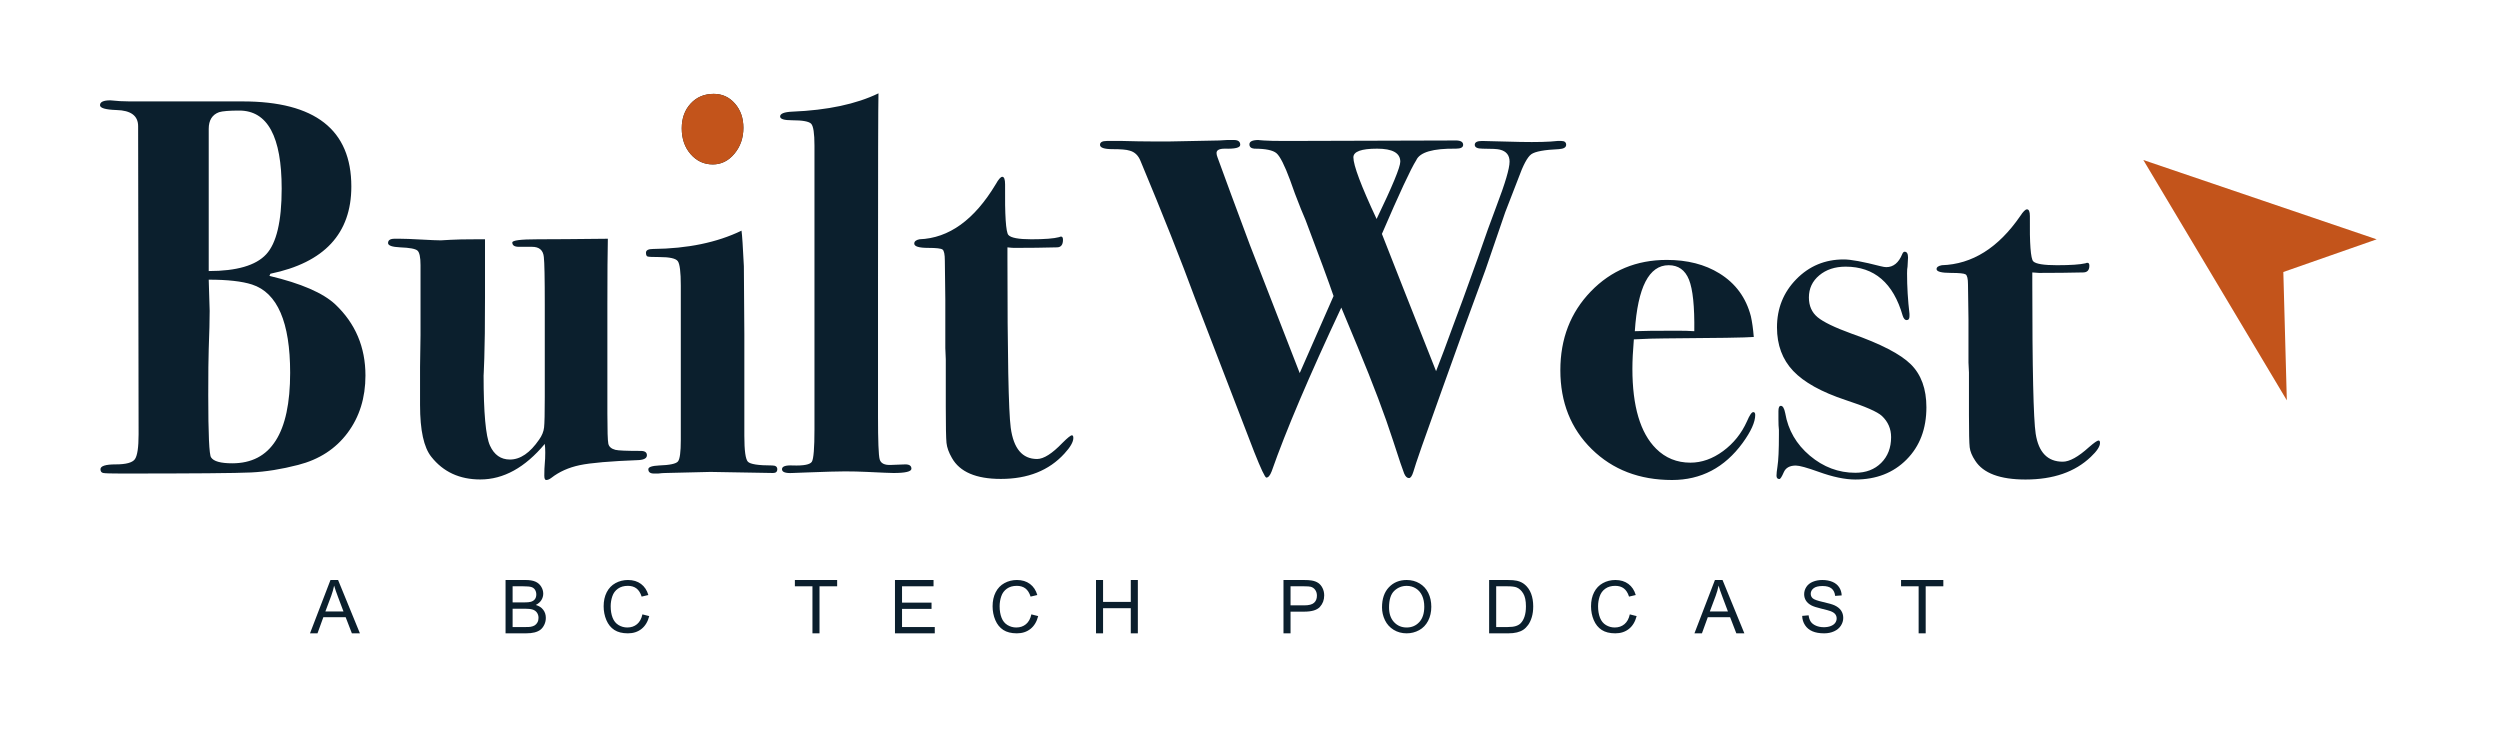
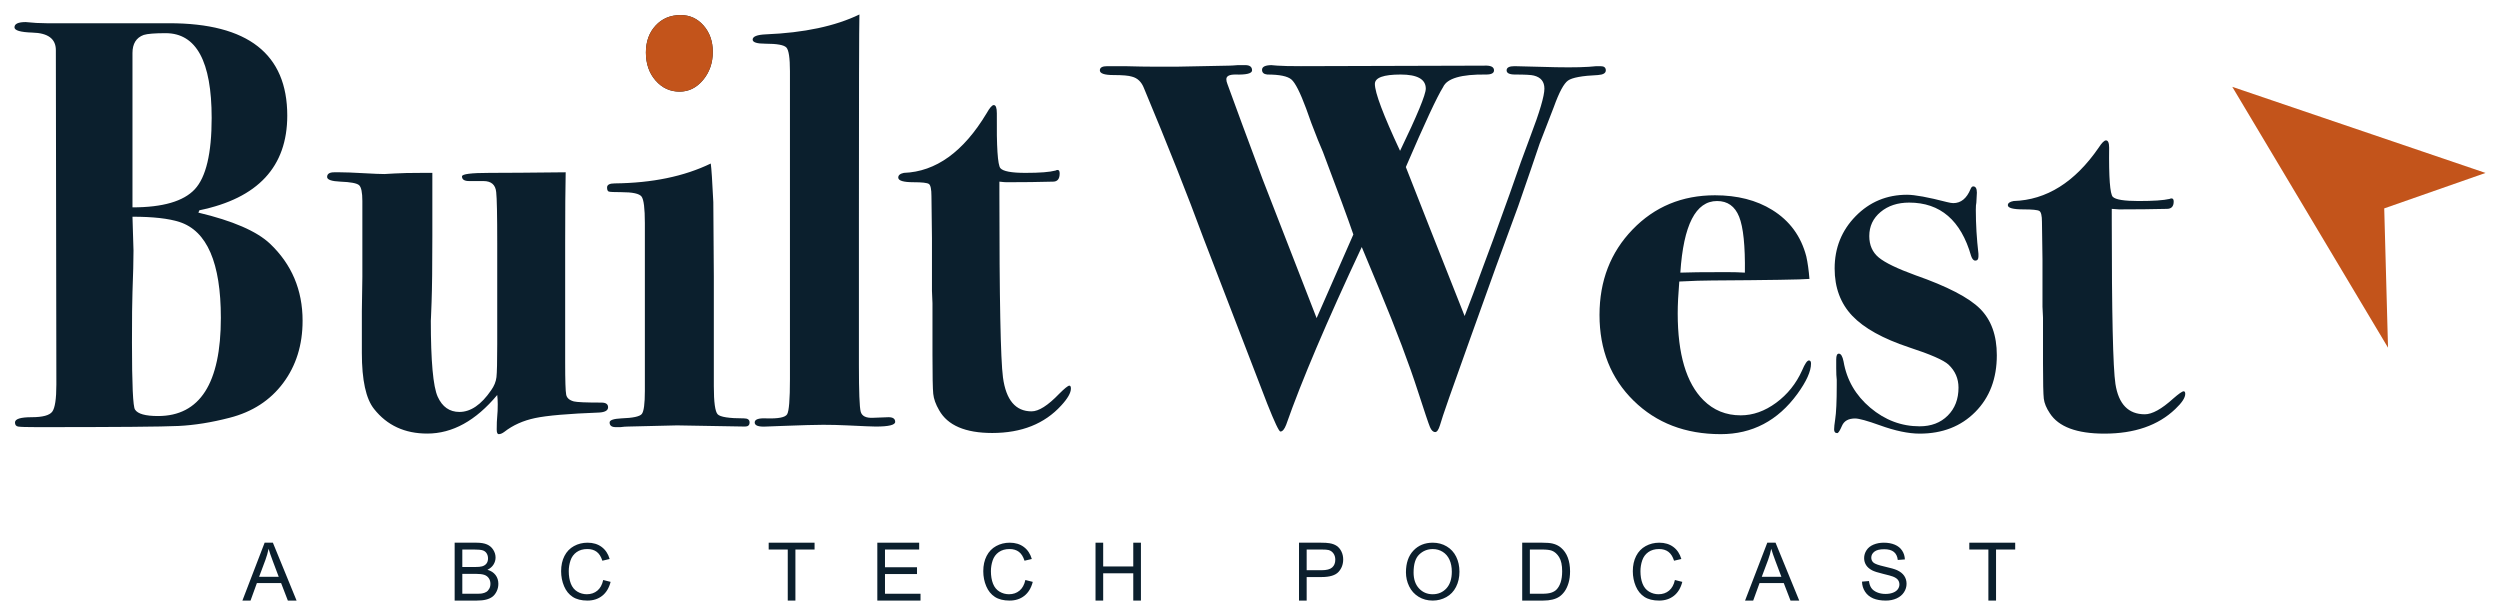
- <svg xmlns="http://www.w3.org/2000/svg" width="750" height="220" viewBox="0 0 750 220" role="img">
+ <svg xmlns="http://www.w3.org/2000/svg" width="691" height="170" viewBox="26 24 691 170" role="img">
  <path fill="#0B1F2D" transform="translate(30 28) scale(0.1411992 0.1615599)" d="M564.000 524.000Q564.000 586.000 526.000 630.500Q488.000 675.000 421.000 690.000Q368.000 702.000 321.000 704.000Q274.000 706.000 45.000 706.000Q13.000 706.000 7.000 705.000Q1.000 704.000 1.000 698.000Q1.000 689.000 33.500 689.000Q66.000 689.000 74.000 679.500Q82.000 670.000 82.000 633.000L81.000 61.000Q81.000 32.000 35.000 31.000Q0.000 30.000 0.000 22.000Q0.000 13.000 22.000 13.000Q43.000 15.000 63.000 15.000L303.000 15.000Q534.000 15.000 534.000 173.000Q534.000 304.000 362.000 335.000L360.000 339.000Q461.000 360.000 500.000 392.000Q564.000 445.000 564.000 524.000ZM386.000 177.000Q386.000 32.000 296.000 32.000Q264.000 32.000 253.000 35.000Q231.000 42.000 231.000 66.000L231.000 330.000Q320.000 330.000 353.000 299.000Q386.000 268.000 386.000 177.000ZM404.000 519.000Q404.000 378.000 323.000 355.000Q291.000 346.000 231.000 346.000L233.000 404.000Q233.000 429.000 231.000 475.000Q230.000 498.000 230.000 561.000Q230.000 669.000 236.000 676.000Q244.000 687.000 281.000 687.000Q404.000 687.000 404.000 519.000ZM1162.000 672.000Q1162.000 680.000 1145.000 681.000Q1054.000 684.000 1019.000 690.500Q984.000 697.000 959.000 714.000Q953.000 718.000 948.000 718.000Q944.000 718.000 944.000 710.000Q944.000 696.000 945.000 687.500Q946.000 679.000 946.000 667.000Q946.000 658.000 945.000 651.000Q882.000 717.000 808.000 717.000Q742.000 717.000 704.000 675.000Q680.000 649.000 680.000 579.000L680.000 508.000Q680.000 496.000 681.000 449.000Q681.000 402.000 681.000 319.000Q681.000 297.000 674.500 292.000Q668.000 287.000 638.000 286.000Q612.000 285.000 612.000 278.000Q612.000 270.000 626.000 270.000L637.000 270.000Q652.000 270.000 682.500 271.500Q713.000 273.000 724.000 273.000Q726.000 273.000 744.500 272.000Q763.000 271.000 799.000 271.000L818.000 271.000L818.000 379.000Q818.000 456.000 816.500 492.000Q815.000 528.000 815.000 523.000Q815.000 628.000 828.500 654.000Q842.000 680.000 871.000 680.000Q904.000 680.000 933.000 643.000Q942.000 632.000 943.500 620.500Q945.000 609.000 945.000 564.000L945.000 392.000Q945.000 319.000 943.000 304.000Q941.000 285.000 918.000 285.000L890.000 285.000Q876.000 285.000 876.000 277.000Q876.000 271.000 930.000 271.000Q977.000 271.000 1079.000 270.000Q1078.000 308.000 1078.000 392.000L1078.000 595.000Q1078.000 642.000 1080.000 650.500Q1082.000 659.000 1095.000 662.000Q1104.000 664.000 1149.000 664.000Q1162.000 664.000 1162.000 672.000ZM1367.000 64.000Q1367.000 92.000 1348.000 112.000Q1329.000 132.000 1302.000 132.000Q1274.000 132.000 1255.000 113.000Q1236.000 94.000 1236.000 65.000Q1236.000 37.000 1255.000 19.000Q1274.000 1.000 1304.000 1.000Q1331.000 1.000 1349.000 19.000Q1367.000 37.000 1367.000 64.000ZM1439.000 698.000Q1439.000 705.000 1430.000 705.000L1297.000 703.000L1201.000 705.000Q1195.000 705.000 1186.000 706.000Q1178.000 706.000 1177.000 706.000Q1165.000 706.000 1165.000 698.000Q1165.000 692.000 1188.000 691.000Q1222.000 690.000 1228.000 683.500Q1234.000 677.000 1234.000 644.000L1234.000 357.000Q1234.000 319.000 1227.500 311.500Q1221.000 304.000 1188.000 304.000Q1167.000 304.000 1163.500 303.000Q1160.000 302.000 1160.000 296.000Q1160.000 289.000 1175.000 289.000Q1285.000 288.000 1363.000 255.000Q1365.000 267.000 1368.000 321.000L1369.000 448.000L1369.000 636.000Q1369.000 677.000 1376.500 684.000Q1384.000 691.000 1428.000 691.000Q1439.000 691.000 1439.000 698.000ZM1724.000 697.000Q1724.000 705.000 1686.000 705.000Q1677.000 705.000 1630.000 703.000Q1606.000 702.000 1583.000 702.000Q1561.000 702.000 1501.000 704.000L1471.000 705.000Q1449.000 706.000 1449.000 698.000Q1449.000 690.000 1472.000 691.000Q1507.000 692.000 1512.500 684.000Q1518.000 676.000 1518.000 624.000L1518.000 97.000Q1518.000 63.000 1511.000 56.500Q1504.000 50.000 1470.000 50.000Q1445.000 50.000 1445.000 43.000Q1445.000 35.000 1471.000 34.000Q1583.000 30.000 1654.000 0.000Q1653.000 30.000 1653.000 351.000L1653.000 600.000Q1653.000 668.000 1656.500 679.500Q1660.000 691.000 1681.000 690.000L1711.000 689.000Q1724.000 689.000 1724.000 697.000ZM2068.000 640.000Q2068.000 651.000 2049.000 669.000Q2000.000 716.000 1914.000 716.000Q1835.000 716.000 1810.000 677.000Q1800.000 662.000 1798.500 649.000Q1797.000 636.000 1797.000 582.000L1797.000 534.000Q1797.000 515.000 1797.000 494.000Q1796.000 473.000 1796.000 473.000L1796.000 383.000L1795.000 311.000Q1795.000 293.000 1790.000 290.000Q1785.000 287.000 1760.000 287.000Q1730.000 287.000 1730.000 279.000Q1730.000 273.000 1741.000 271.000Q1835.000 268.000 1903.000 169.000Q1912.000 155.000 1917.000 155.000Q1923.000 155.000 1923.000 169.000Q1922.000 255.000 1930.000 263.000Q1938.000 271.000 1979.000 271.000Q2021.000 271.000 2038.000 267.000Q2040.000 266.000 2042.000 266.000Q2046.000 266.000 2046.000 272.000Q2046.000 286.000 2033.000 286.000Q1992.000 287.000 1942.000 287.000Q1938.000 287.000 1928.000 286.000L1928.000 307.000Q1928.000 575.000 1935.000 621.000Q1944.000 679.000 1991.000 679.000Q2012.000 679.000 2045.000 649.000Q2061.000 635.000 2065.000 635.000Q2068.000 635.000 2068.000 640.000Z" />
  <path fill="#0B1F2D" transform="translate(330 42) scale(0.1450677 0.1444759)" d="M964.000 10.000Q964.000 18.000 949.000 19.000Q904.000 21.000 892.000 29.500Q880.000 38.000 865.000 80.000Q856.000 103.000 838.000 150.000Q825.000 189.000 797.000 270.000Q783.000 308.000 755.000 385.000L706.000 522.000Q654.000 667.000 648.000 689.000Q644.000 702.000 639.000 702.000Q633.000 702.000 629.000 692.500Q625.000 683.000 606.000 624.000Q581.000 546.000 533.000 430.000L499.000 348.000Q399.000 562.000 355.000 688.000Q350.000 701.000 344.000 701.000Q340.000 701.000 319.000 648.000L197.000 330.000Q153.000 210.000 84.000 44.000Q77.000 26.000 61.000 22.000Q52.000 19.000 26.000 19.000Q0.000 19.000 0.000 10.000Q0.000 2.000 14.000 2.000Q13.000 2.000 47.000 2.000Q82.000 3.000 107.000 3.000L145.000 3.000L246.000 1.000Q251.000 1.000 263.000 0.000Q273.000 0.000 277.000 0.000Q290.000 0.000 290.000 10.000Q290.000 19.000 258.000 18.000Q241.000 18.000 241.000 27.000Q241.000 31.000 243.000 36.000Q265.000 97.000 310.000 218.000L413.000 484.000L483.000 324.000Q468.000 280.000 425.000 166.000Q417.000 148.000 403.000 111.000Q400.000 102.000 393.000 83.000Q376.000 37.000 365.000 27.500Q354.000 18.000 319.000 18.000Q309.000 17.000 309.000 9.000Q309.000 0.000 328.000 0.000Q325.000 0.000 338.500 1.000Q352.000 2.000 383.000 2.000L732.000 1.000Q751.000 0.000 751.000 10.000Q751.000 18.000 736.000 18.000Q665.000 17.000 654.000 42.000Q637.000 69.000 583.000 195.000Q618.000 285.000 695.000 480.000Q711.000 439.000 729.000 389.000Q745.000 347.000 781.000 246.000Q804.000 179.000 820.000 137.000Q847.000 66.000 847.000 45.000Q847.000 25.000 827.000 20.000Q820.000 18.000 791.000 18.000Q775.000 18.000 775.000 10.000Q775.000 2.000 790.000 2.000L869.000 4.000Q920.000 5.000 946.000 2.000L954.000 2.000Q964.000 2.000 964.000 10.000ZM621.000 45.000Q621.000 18.000 573.000 18.000Q524.000 18.000 524.000 36.000Q524.000 61.000 572.000 164.000Q621.000 62.000 621.000 45.000ZM1355.000 571.000Q1355.000 593.000 1329.000 629.000Q1273.000 706.000 1183.000 706.000Q1082.000 706.000 1017.000 642.000Q952.000 578.000 952.000 478.000Q952.000 380.000 1015.000 314.500Q1078.000 249.000 1172.000 249.000Q1236.000 249.000 1281.000 277.000Q1331.000 308.000 1346.000 366.000Q1350.000 384.000 1352.000 409.000Q1329.000 411.000 1167.000 412.000Q1142.000 412.000 1104.000 414.000Q1101.000 450.000 1101.000 475.000Q1101.000 592.000 1150.000 641.000Q1179.000 670.000 1221.000 670.000Q1256.000 670.000 1288.500 646.000Q1321.000 622.000 1338.000 584.000Q1346.000 565.000 1351.000 565.000Q1355.000 565.000 1355.000 571.000ZM1229.000 397.000Q1230.000 320.000 1218.000 290.000Q1206.000 260.000 1176.000 260.000Q1115.000 260.000 1106.000 397.000Q1127.000 396.000 1194.000 396.000Q1214.000 396.000 1229.000 397.000ZM1709.000 555.000Q1709.000 622.000 1668.000 663.500Q1627.000 705.000 1562.000 705.000Q1530.000 705.000 1486.000 689.000Q1450.000 676.000 1439.000 676.000Q1420.000 676.000 1414.000 690.000Q1408.000 704.000 1405.000 704.000Q1399.000 704.000 1399.000 697.000Q1399.000 691.000 1401.000 678.000Q1404.000 659.000 1404.000 612.000Q1404.000 610.000 1404.000 602.000Q1403.000 594.000 1403.000 580.000L1403.000 563.000Q1403.000 552.000 1408.000 552.000Q1414.000 552.000 1417.000 567.000Q1426.000 620.000 1468.000 655.500Q1510.000 691.000 1562.000 691.000Q1595.000 691.000 1615.500 670.500Q1636.000 650.000 1636.000 617.000Q1636.000 591.000 1617.000 573.000Q1603.000 560.000 1542.000 540.000Q1467.000 515.000 1433.500 479.500Q1400.000 444.000 1400.000 389.000Q1400.000 330.000 1440.000 289.000Q1480.000 248.000 1538.000 248.000Q1560.000 248.000 1614.000 262.000Q1622.000 264.000 1626.000 264.000Q1648.000 264.000 1659.000 237.000Q1661.000 232.000 1664.000 232.000Q1671.000 232.000 1671.000 244.000Q1671.000 244.000 1670.000 263.000Q1669.000 267.000 1669.000 277.000Q1669.000 318.000 1674.000 361.000L1674.000 366.000Q1674.000 374.000 1668.000 374.000Q1663.000 374.000 1660.000 365.000Q1631.000 263.000 1542.000 263.000Q1509.000 263.000 1487.500 281.000Q1466.000 299.000 1466.000 327.000Q1466.000 353.000 1484.000 368.000Q1502.000 383.000 1554.000 402.000Q1645.000 434.000 1677.000 466.000Q1709.000 498.000 1709.000 555.000ZM2068.000 629.000Q2068.000 640.000 2049.000 658.000Q2000.000 705.000 1914.000 705.000Q1835.000 705.000 1810.000 666.000Q1800.000 651.000 1798.500 638.000Q1797.000 625.000 1797.000 571.000L1797.000 523.000Q1797.000 504.000 1797.000 483.000Q1796.000 462.000 1796.000 462.000L1796.000 372.000L1795.000 300.000Q1795.000 282.000 1790.000 279.000Q1785.000 276.000 1760.000 276.000Q1730.000 276.000 1730.000 268.000Q1730.000 262.000 1741.000 260.000Q1835.000 257.000 1903.000 158.000Q1912.000 144.000 1917.000 144.000Q1923.000 144.000 1923.000 158.000Q1922.000 244.000 1930.000 252.000Q1938.000 260.000 1979.000 260.000Q2021.000 260.000 2038.000 256.000Q2040.000 255.000 2042.000 255.000Q2046.000 255.000 2046.000 261.000Q2046.000 275.000 2033.000 275.000Q1992.000 276.000 1942.000 276.000Q1938.000 276.000 1928.000 275.000L1928.000 296.000Q1928.000 564.000 1935.000 610.000Q1944.000 668.000 1991.000 668.000Q2012.000 668.000 2045.000 638.000Q2061.000 624.000 2065.000 624.000Q2068.000 624.000 2068.000 629.000Z" />
  <path fill="#C3541B" d="M643 48l70 23.8l-28.0 9.8l1.05 38.5Z" />
  <g transform="translate(-12 0)">
    <path id="orange-i-dot" fill="#C3541B" d="M235.019 38.34Q235.019 42.864 232.337 46.095Q229.654 49.326 225.841 49.326Q221.888 49.326 219.205 46.256Q216.522 43.187 216.522 38.501Q216.522 33.978 219.205 31.07Q221.888 28.162 226.124 28.162Q229.936 28.162 232.478 31.07Q235.019 33.978 235.019 38.34Z" />
  </g>
  <path fill="#0B1F2D" transform="translate(93 174) scale(0.02235198 0.02235198)" d="M0.000 715.820L274.902 0.000L376.953 0.000L669.922 715.820L562.012 715.820L478.516 499.023L179.199 499.023L100.586 715.820ZM206.543 421.875L449.219 421.875L374.512 223.633Q340.332 133.301 323.730 75.195Q310.059 144.043 285.156 211.914Z" />
  <path fill="#0B1F2D" transform="translate(151.6661 174) scale(0.02235198 0.02235198)" d="M0.000 715.820L0.000 0.000L268.555 0.000Q350.586 0.000 400.146 21.729Q449.707 43.457 477.783 88.623Q505.859 133.789 505.859 183.105Q505.859 229.004 480.957 269.531Q456.055 310.059 405.762 334.961Q470.703 354.004 505.615 399.902Q540.527 445.801 540.527 508.301Q540.527 558.594 519.287 601.807Q498.047 645.020 466.797 668.457Q435.547 691.895 388.428 703.857Q341.309 715.820 272.949 715.820ZM94.727 300.781L249.512 300.781Q312.500 300.781 339.844 292.480Q375.977 281.738 394.287 256.836Q412.598 231.934 412.598 194.336Q412.598 158.691 395.508 131.592Q378.418 104.492 346.680 94.482Q314.941 84.473 237.793 84.473L94.727 84.473ZM94.727 631.348L272.949 631.348Q318.848 631.348 337.402 627.930Q370.117 622.070 392.090 608.398Q414.062 594.727 428.223 568.604Q442.383 542.480 442.383 508.301Q442.383 468.262 421.875 438.721Q401.367 409.180 364.990 397.217Q328.613 385.254 260.254 385.254L94.727 385.254Z" />
  <path fill="#0B1F2D" transform="translate(181.0939 174) scale(0.02161478 0.02161478)" d="M538.086 477.051L632.812 500.977Q603.027 617.676 525.635 678.955Q448.242 740.234 336.426 740.234Q220.703 740.234 148.193 693.115Q75.684 645.996 37.842 556.641Q0.000 467.285 0.000 364.746Q0.000 252.930 42.725 169.678Q85.449 86.426 164.307 43.213Q243.164 0.000 337.891 0.000Q445.312 0.000 518.555 54.688Q591.797 109.375 620.605 208.496L527.344 230.469Q502.441 152.344 455.078 116.699Q407.715 81.055 335.938 81.055Q253.418 81.055 197.998 120.605Q142.578 160.156 120.117 226.807Q97.656 293.457 97.656 364.258Q97.656 455.566 124.268 523.682Q150.879 591.797 207.031 625.488Q263.184 659.180 328.613 659.180Q408.203 659.180 463.379 613.281Q518.555 567.383 538.086 477.051Z" />
  <path fill="#0B1F2D" transform="translate(238.464 174) scale(0.02235198 0.02235198)" d="M235.840 715.820L235.840 84.473L0.000 84.473L0.000 0.000L567.383 0.000L567.383 84.473L330.566 84.473L330.566 715.820Z" />
  <path fill="#0B1F2D" transform="translate(268.4921 174) scale(0.02235198 0.02235198)" d="M0.000 715.820L0.000 0.000L517.578 0.000L517.578 84.473L94.727 84.473L94.727 303.711L490.723 303.711L490.723 387.695L94.727 387.695L94.727 631.348L534.180 631.348L534.180 715.820Z" />
  <path fill="#0B1F2D" transform="translate(297.7781 174) scale(0.02161478 0.02161478)" d="M538.086 477.051L632.812 500.977Q603.027 617.676 525.635 678.955Q448.242 740.234 336.426 740.234Q220.703 740.234 148.193 693.115Q75.684 645.996 37.842 556.641Q0.000 467.285 0.000 364.746Q0.000 252.930 42.725 169.678Q85.449 86.426 164.307 43.213Q243.164 0.000 337.891 0.000Q445.312 0.000 518.555 54.688Q591.797 109.375 620.605 208.496L527.344 230.469Q502.441 152.344 455.078 116.699Q407.715 81.055 335.938 81.055Q253.418 81.055 197.998 120.605Q142.578 160.156 120.117 226.807Q97.656 293.457 97.656 364.258Q97.656 455.566 124.268 523.682Q150.879 591.797 207.031 625.488Q263.184 659.180 328.613 659.180Q408.203 659.180 463.379 613.281Q518.555 567.383 538.086 477.051Z" />
  <path fill="#0B1F2D" transform="translate(328.8022 174) scale(0.02235198 0.02235198)" d="M0.000 715.820L0.000 0.000L94.727 0.000L94.727 293.945L466.797 293.945L466.797 0.000L561.523 0.000L561.523 715.820L466.797 715.820L466.797 378.418L94.727 378.418L94.727 715.820Z" />
  <path fill="#0B1F2D" transform="translate(385.0454 174) scale(0.02235198 0.02235198)" d="M0.000 715.820L0.000 0.000L270.020 0.000Q341.309 0.000 378.906 6.836Q431.641 15.625 467.285 40.283Q502.930 64.941 524.658 109.375Q546.387 153.809 546.387 207.031Q546.387 298.340 488.281 361.572Q430.176 424.805 278.320 424.805L94.727 424.805L94.727 715.820ZM94.727 340.332L279.785 340.332Q371.582 340.332 410.156 306.152Q448.730 271.973 448.730 209.961Q448.730 165.039 426.025 133.057Q403.320 101.074 366.211 90.820Q342.285 84.473 277.832 84.473L94.727 84.473Z" />
  <path fill="#0B1F2D" transform="translate(414.6042 174) scale(0.02160053 0.02160053)" d="M0.000 379.883Q0.000 201.660 95.703 100.830Q191.406 0.000 342.773 0.000Q441.895 0.000 521.484 47.363Q601.074 94.727 642.822 179.443Q684.570 264.160 684.570 371.582Q684.570 480.469 640.625 566.406Q596.680 652.344 516.113 696.533Q435.547 740.723 342.285 740.723Q241.211 740.723 161.621 691.895Q82.031 643.066 41.016 558.594Q0.000 474.121 0.000 379.883ZM97.656 381.348Q97.656 510.742 167.236 585.205Q236.816 659.668 341.797 659.668Q448.730 659.668 517.822 584.473Q586.914 509.277 586.914 371.094Q586.914 283.691 557.373 218.506Q527.832 153.320 470.947 117.432Q414.062 81.543 343.262 81.543Q242.676 81.543 170.166 150.635Q97.656 219.727 97.656 381.348Z" />
  <path fill="#0B1F2D" transform="translate(446.7373 174) scale(0.02235198 0.02235198)" d="M0.000 715.820L0.000 0.000L246.582 0.000Q330.078 0.000 374.023 10.254Q435.547 24.414 479.004 61.523Q535.645 109.375 563.721 183.838Q591.797 258.301 591.797 354.004Q591.797 435.547 572.754 498.535Q553.711 561.523 523.926 602.783Q494.141 644.043 458.740 667.725Q423.340 691.406 373.291 703.613Q323.242 715.820 258.301 715.820ZM94.727 631.348L247.559 631.348Q318.359 631.348 358.643 618.164Q398.926 604.980 422.852 581.055Q456.543 547.363 475.342 490.479Q494.141 433.594 494.141 352.539Q494.141 240.234 457.275 179.932Q420.410 119.629 367.676 99.121Q329.590 84.473 245.117 84.473L94.727 84.473Z" />
  <path fill="#0B1F2D" transform="translate(477.3111 174) scale(0.02161478 0.02161478)" d="M538.086 477.051L632.812 500.977Q603.027 617.676 525.635 678.955Q448.242 740.234 336.426 740.234Q220.703 740.234 148.193 693.115Q75.684 645.996 37.842 556.641Q0.000 467.285 0.000 364.746Q0.000 252.930 42.725 169.678Q85.449 86.426 164.307 43.213Q243.164 0.000 337.891 0.000Q445.312 0.000 518.555 54.688Q591.797 109.375 620.605 208.496L527.344 230.469Q502.441 152.344 455.078 116.699Q407.715 81.055 335.938 81.055Q253.418 81.055 197.998 120.605Q142.578 160.156 120.117 226.807Q97.656 293.457 97.656 364.258Q97.656 455.566 124.268 523.682Q150.879 591.797 207.031 625.488Q263.184 659.180 328.613 659.180Q408.203 659.180 463.379 613.281Q518.555 567.383 538.086 477.051Z" />
  <path fill="#0B1F2D" transform="translate(508.3352 174) scale(0.02235198 0.02235198)" d="M0.000 715.820L274.902 0.000L376.953 0.000L669.922 715.820L562.012 715.820L478.516 499.023L179.199 499.023L100.586 715.820ZM206.543 421.875L449.219 421.875L374.512 223.633Q340.332 133.301 323.730 75.195Q310.059 144.043 285.156 211.914Z" />
  <path fill="#0B1F2D" transform="translate(540.6553 174) scale(0.02161478 0.02161478)" d="M0.000 498.047L89.355 490.234Q95.703 543.945 118.896 578.369Q142.090 612.793 190.918 634.033Q239.746 655.273 300.781 655.273Q354.980 655.273 396.484 639.160Q437.988 623.047 458.252 594.971Q478.516 566.895 478.516 533.691Q478.516 500.000 458.984 474.854Q439.453 449.707 394.531 432.617Q365.723 421.387 267.090 397.705Q168.457 374.023 128.906 353.027Q77.637 326.172 52.490 286.377Q27.344 246.582 27.344 197.266Q27.344 143.066 58.105 95.947Q88.867 48.828 147.949 24.414Q207.031 0.000 279.297 0.000Q358.887 0.000 419.678 25.635Q480.469 51.270 513.184 101.074Q545.898 150.879 548.340 213.867L457.520 220.703Q450.195 152.832 407.959 118.164Q365.723 83.496 283.203 83.496Q197.266 83.496 157.959 114.990Q118.652 146.484 118.652 190.918Q118.652 229.492 146.484 254.395Q173.828 279.297 289.307 305.420Q404.785 331.543 447.754 351.074Q510.254 379.883 540.039 424.072Q569.824 468.262 569.824 525.879Q569.824 583.008 537.109 633.545Q504.395 684.082 443.115 712.158Q381.836 740.234 305.176 740.234Q208.008 740.234 142.334 711.914Q76.660 683.594 39.307 626.709Q1.953 569.824 0.000 498.047Z" />
  <path fill="#0B1F2D" transform="translate(570.3179 174) scale(0.02235198 0.02235198)" d="M235.840 715.820L235.840 84.473L0.000 84.473L0.000 0.000L567.383 0.000L567.383 84.473L330.566 84.473L330.566 715.820Z" />
</svg>
